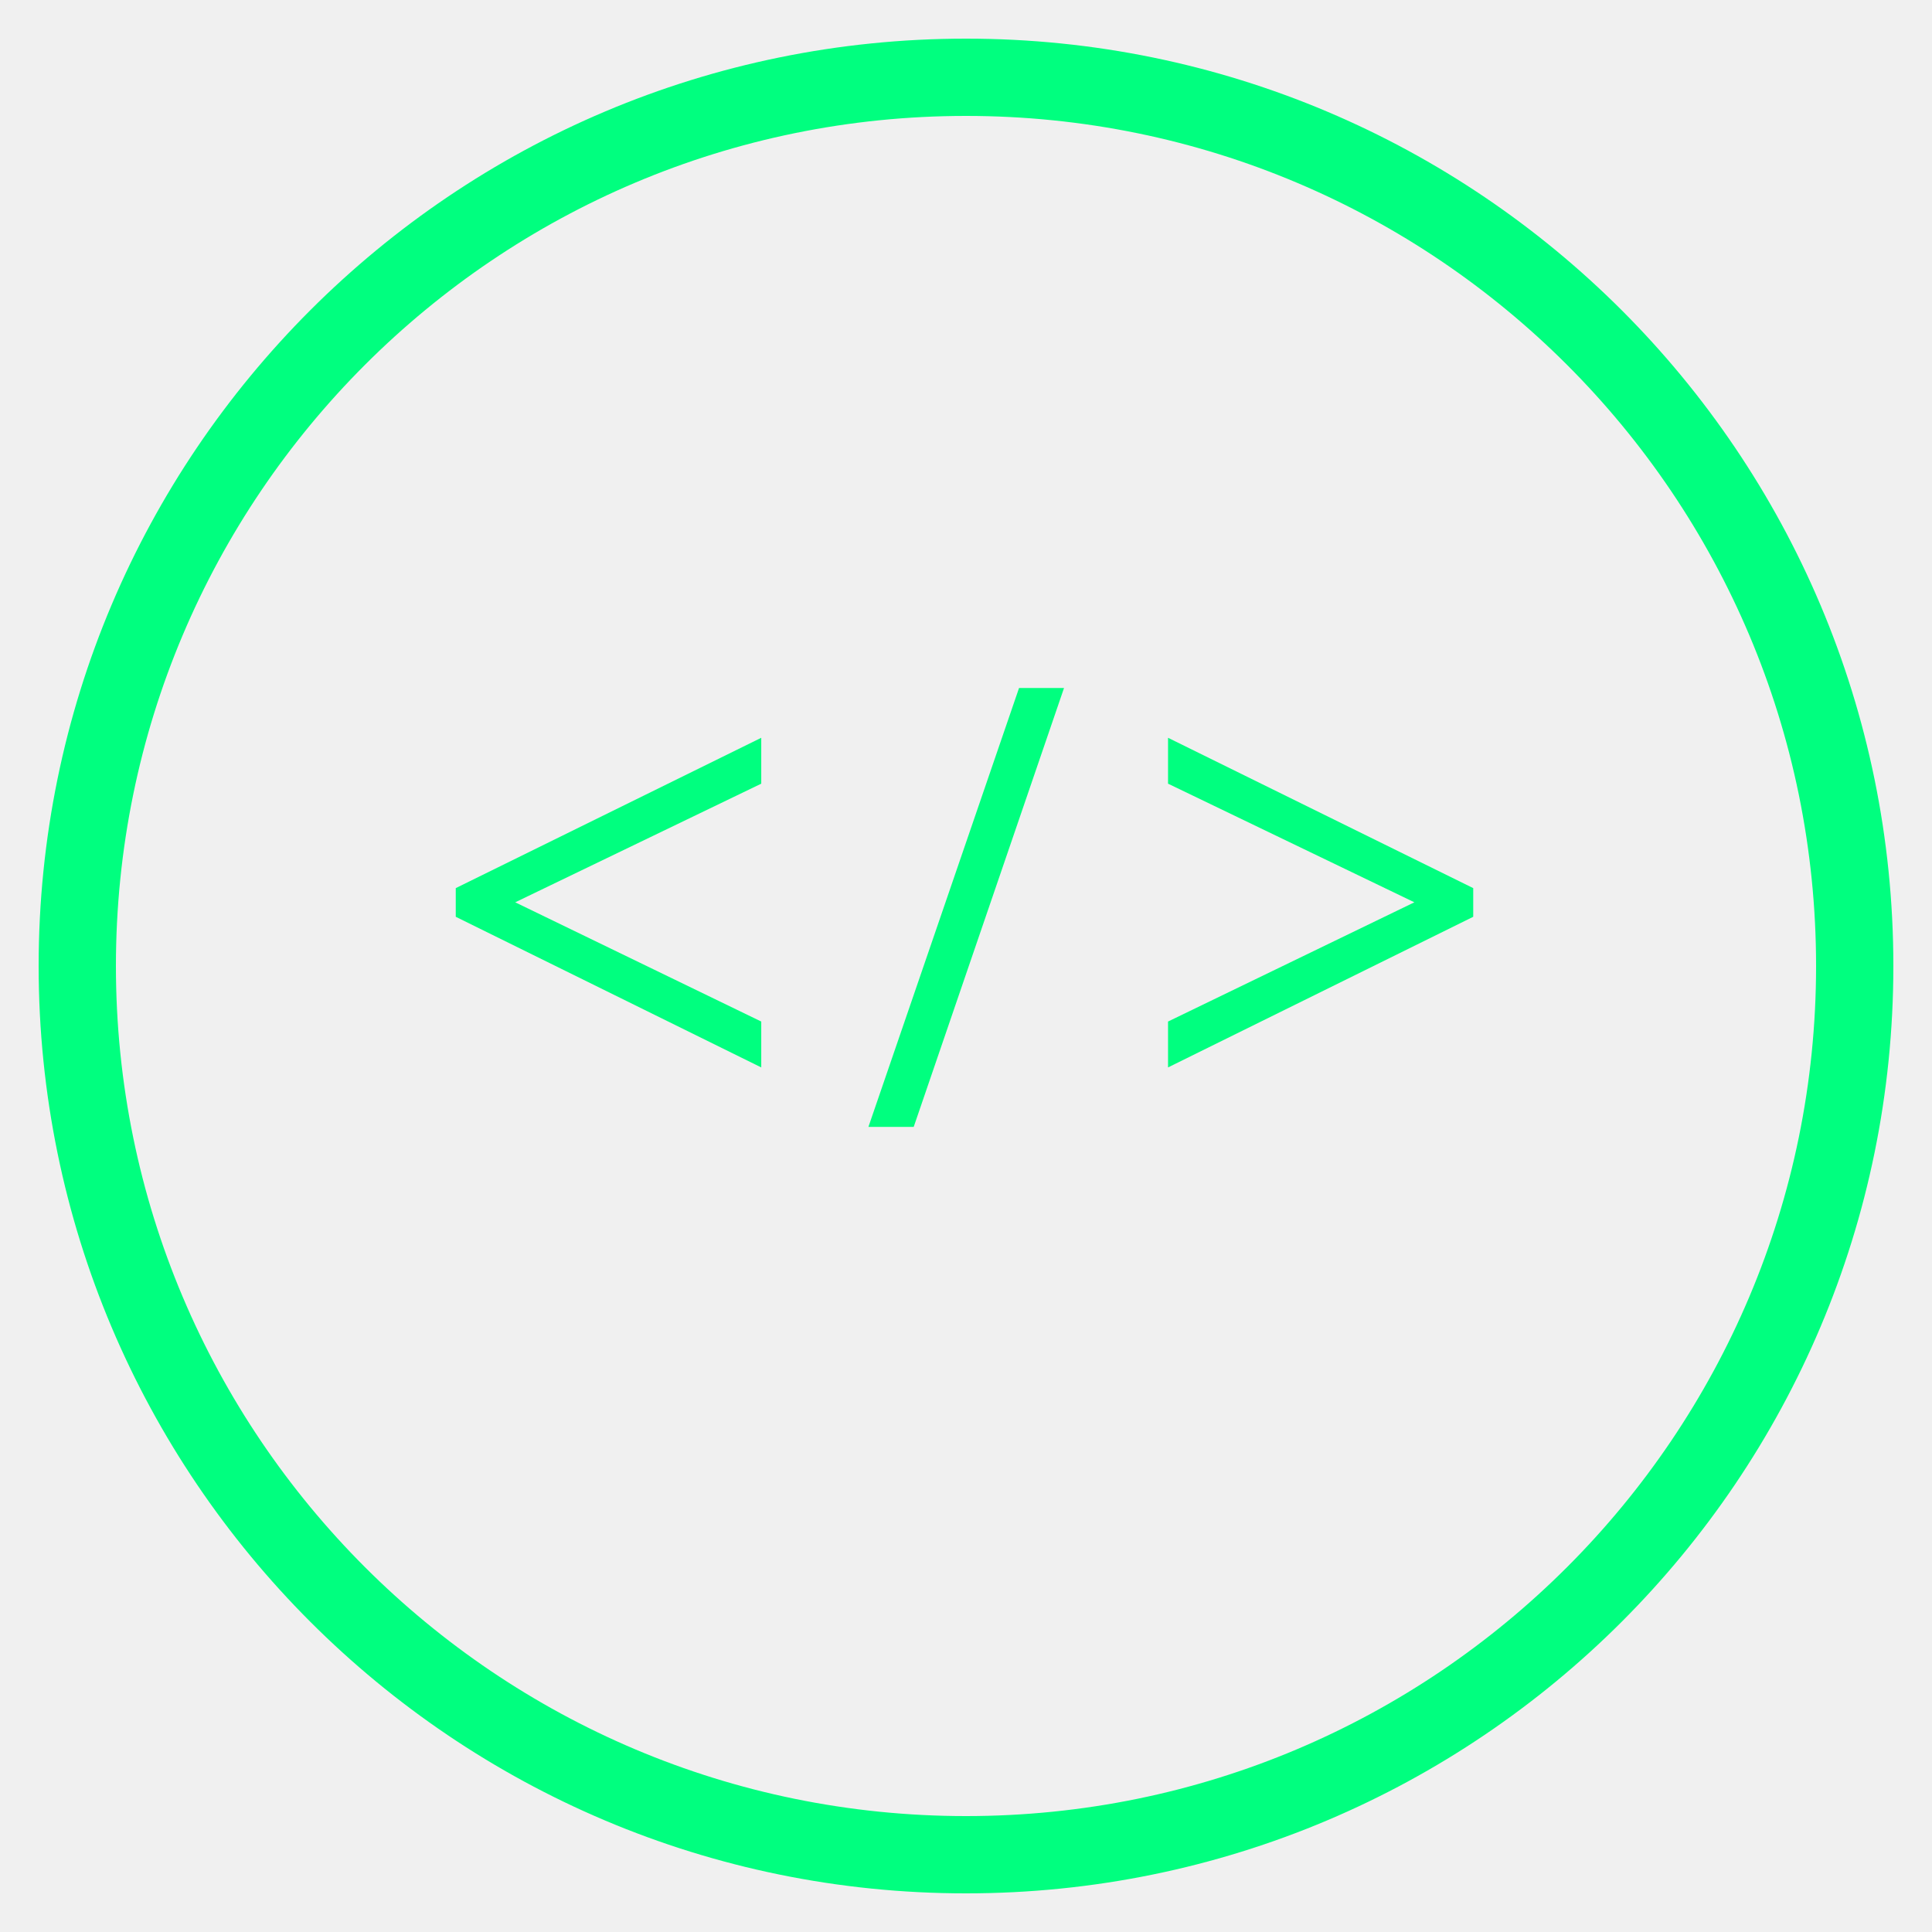
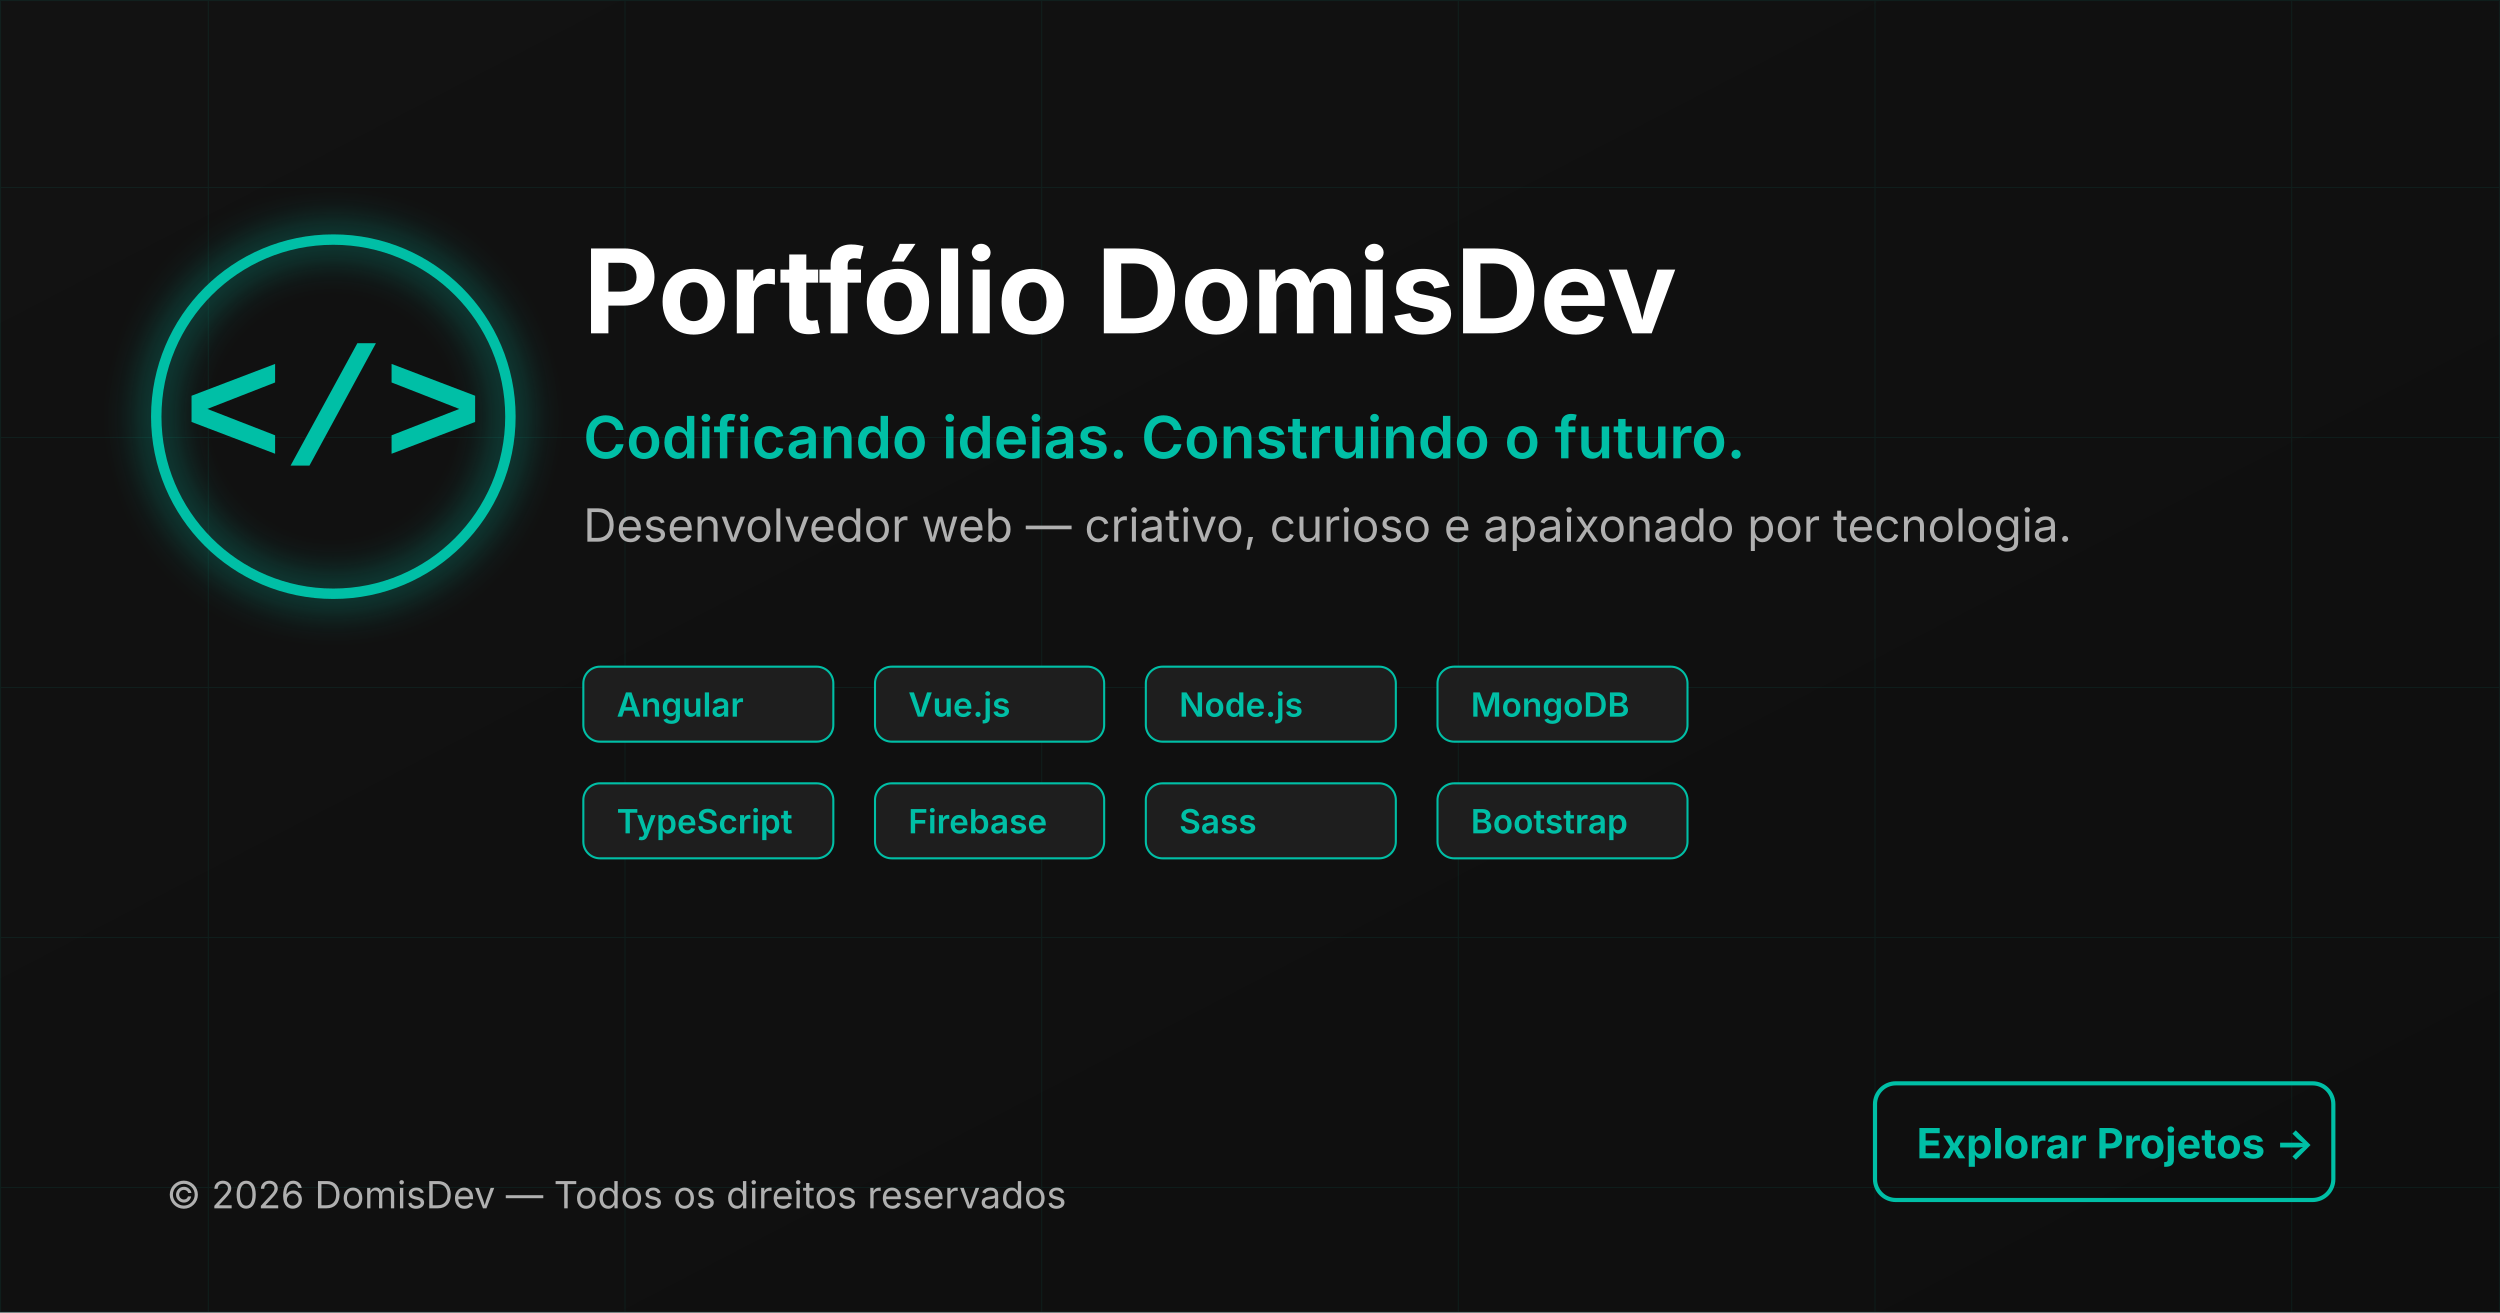
- <svg xmlns="http://www.w3.org/2000/svg" viewBox="0 0 100 100" id="logo" overflow="visible">
-   <g class="ring">
-     <circle cx="50" cy="50" r="46" fill="none" stroke="#00ff7f" stroke-width="4" />
+ <svg xmlns="http://www.w3.org/2000/svg" width="1200" height="630" viewBox="0 0 1200 630">
+   <defs>
+     <linearGradient id="bg" x1="0" y1="0" x2="1" y2="1">
+       <stop offset="0%" stop-color="#121212" />
+       <stop offset="100%" stop-color="#0E0E0E" />
+     </linearGradient>
+     <filter id="glow" x="-50%" y="-50%" width="200%" height="200%">
+       <feGaussianBlur stdDeviation="10" result="blur" />
+       <feMerge>
+         <feMergeNode in="blur" />
+         <feMergeNode in="SourceGraphic" />
+       </feMerge>
+     </filter>
+   </defs>
+   <rect width="1200" height="630" fill="url(#bg)" />
+   <g opacity="0.08">
+     <rect x="0" y="0" width="1200" height="630" fill="none" stroke="#00BFA6" stroke-width="1" />
+     <g stroke="#00BFA6" stroke-width="0.5">
+       <line x1="100" y1="0" x2="100" y2="630" />
+       <line x1="300" y1="0" x2="300" y2="630" />
+       <line x1="500" y1="0" x2="500" y2="630" />
+       <line x1="700" y1="0" x2="700" y2="630" />
+       <line x1="900" y1="0" x2="900" y2="630" />
+       <line x1="1100" y1="0" x2="1100" y2="630" />
+       <line x1="0" y1="90" x2="1200" y2="90" />
+       <line x1="0" y1="210" x2="1200" y2="210" />
+       <line x1="0" y1="330" x2="1200" y2="330" />
+       <line x1="0" y1="450" x2="1200" y2="450" />
+       <line x1="0" y1="570" x2="1200" y2="570" />
+     </g>
  </g>
-   <text class="mark" x="50" y="58" text-anchor="middle" fill="#00ff7f" font-size="34" font-weight="700" letter-spacing="4">&lt;/&gt;</text>
+   <g transform="translate(160, 200)">
+     <circle filter="url(#glow)" cx="0" cy="0" r="85" fill="none" stroke="#00BFA6" stroke-width="5">
+       <animate attributeName="r" values="85;89.25;85" dur="5s" repeatCount="indefinite" calcMode="spline" keyTimes="0;0.5;1" keySplines="0.42 0 0.58 1;0.42 0 0.58 1" />
+     </circle>
+     <text x="0" y="0" fill="#00BFA6" font-family="monospace, Courier New" font-size="80" font-weight="700" text-anchor="middle" dominant-baseline="middle">
+       &lt;/&gt;
+     </text>
+   </g>
+   <text x="280" y="160" fill="#FFFFFF" font-family="Inter, Segoe UI, Roboto, Arial" font-size="56" font-weight="700">Portfólio DomisDev</text>
+   <text x="280" y="220" fill="#00BFA6" font-family="Inter, Segoe UI, Roboto, Arial" font-size="28" font-weight="600">Codificando ideias. Construindo o futuro.</text>
+   <text x="280" y="260" fill="#B0B0B0" font-family="Inter, Segoe UI, Roboto, Arial" font-size="22">Desenvolvedor web — criativo, curioso e apaixonado por tecnologia.</text>
+   <g transform="translate(280,320)">
+     <rect x="0" y="0" rx="8" ry="8" width="120" height="36" fill="#1E1E1E" stroke="#00BFA6" stroke-width="1" />
+     <text x="16" y="24" fill="#00BFA6" font-family="Inter" font-size="16" font-weight="600">Angular</text>
+     <rect x="140" y="0" rx="8" ry="8" width="110" height="36" fill="#1E1E1E" stroke="#00BFA6" stroke-width="1" />
+     <text x="156" y="24" fill="#00BFA6" font-family="Inter" font-size="16" font-weight="600">Vue.js</text>
+     <rect x="270" y="0" rx="8" ry="8" width="120" height="36" fill="#1E1E1E" stroke="#00BFA6" stroke-width="1" />
+     <text x="286" y="24" fill="#00BFA6" font-family="Inter" font-size="16" font-weight="600">Node.js</text>
+     <rect x="410" y="0" rx="8" ry="8" width="120" height="36" fill="#1E1E1E" stroke="#00BFA6" stroke-width="1" />
+     <text x="426" y="24" fill="#00BFA6" font-family="Inter" font-size="16" font-weight="600">MongoDB</text>
+     <rect x="0" y="56" rx="8" ry="8" width="120" height="36" fill="#1E1E1E" stroke="#00BFA6" stroke-width="1" />
+     <text x="16" y="80" fill="#00BFA6" font-family="Inter" font-size="16" font-weight="600">TypeScript</text>
+     <rect x="140" y="56" rx="8" ry="8" width="110" height="36" fill="#1E1E1E" stroke="#00BFA6" stroke-width="1" />
+     <text x="156" y="80" fill="#00BFA6" font-family="Inter" font-size="16" font-weight="600">Firebase</text>
+     <rect x="270" y="56" rx="8" ry="8" width="120" height="36" fill="#1E1E1E" stroke="#00BFA6" stroke-width="1" />
+     <text x="286" y="80" fill="#00BFA6" font-family="Inter" font-size="16" font-weight="600">Sass</text>
+     <rect x="410" y="56" rx="8" ry="8" width="120" height="36" fill="#1E1E1E" stroke="#00BFA6" stroke-width="1" />
+     <text x="426" y="80" fill="#00BFA6" font-family="Inter" font-size="16" font-weight="600">Bootstrap</text>
+   </g>
+   <text x="80" y="580" fill="#B0B0B0" font-family="Inter, Segoe UI, Roboto, Arial" font-size="18">© 2026 DomisDev — Todos os direitos reservados</text>
+   <g transform="translate(900,520)">
+     <rect x="0" y="0" rx="10" ry="10" width="220" height="56" fill="none" stroke="#00BFA6" stroke-width="2" />
+     <text x="20" y="36" fill="#00BFA6" font-family="Inter" font-size="20" font-weight="700">Explorar Projetos →</text>
+   </g>
</svg>
